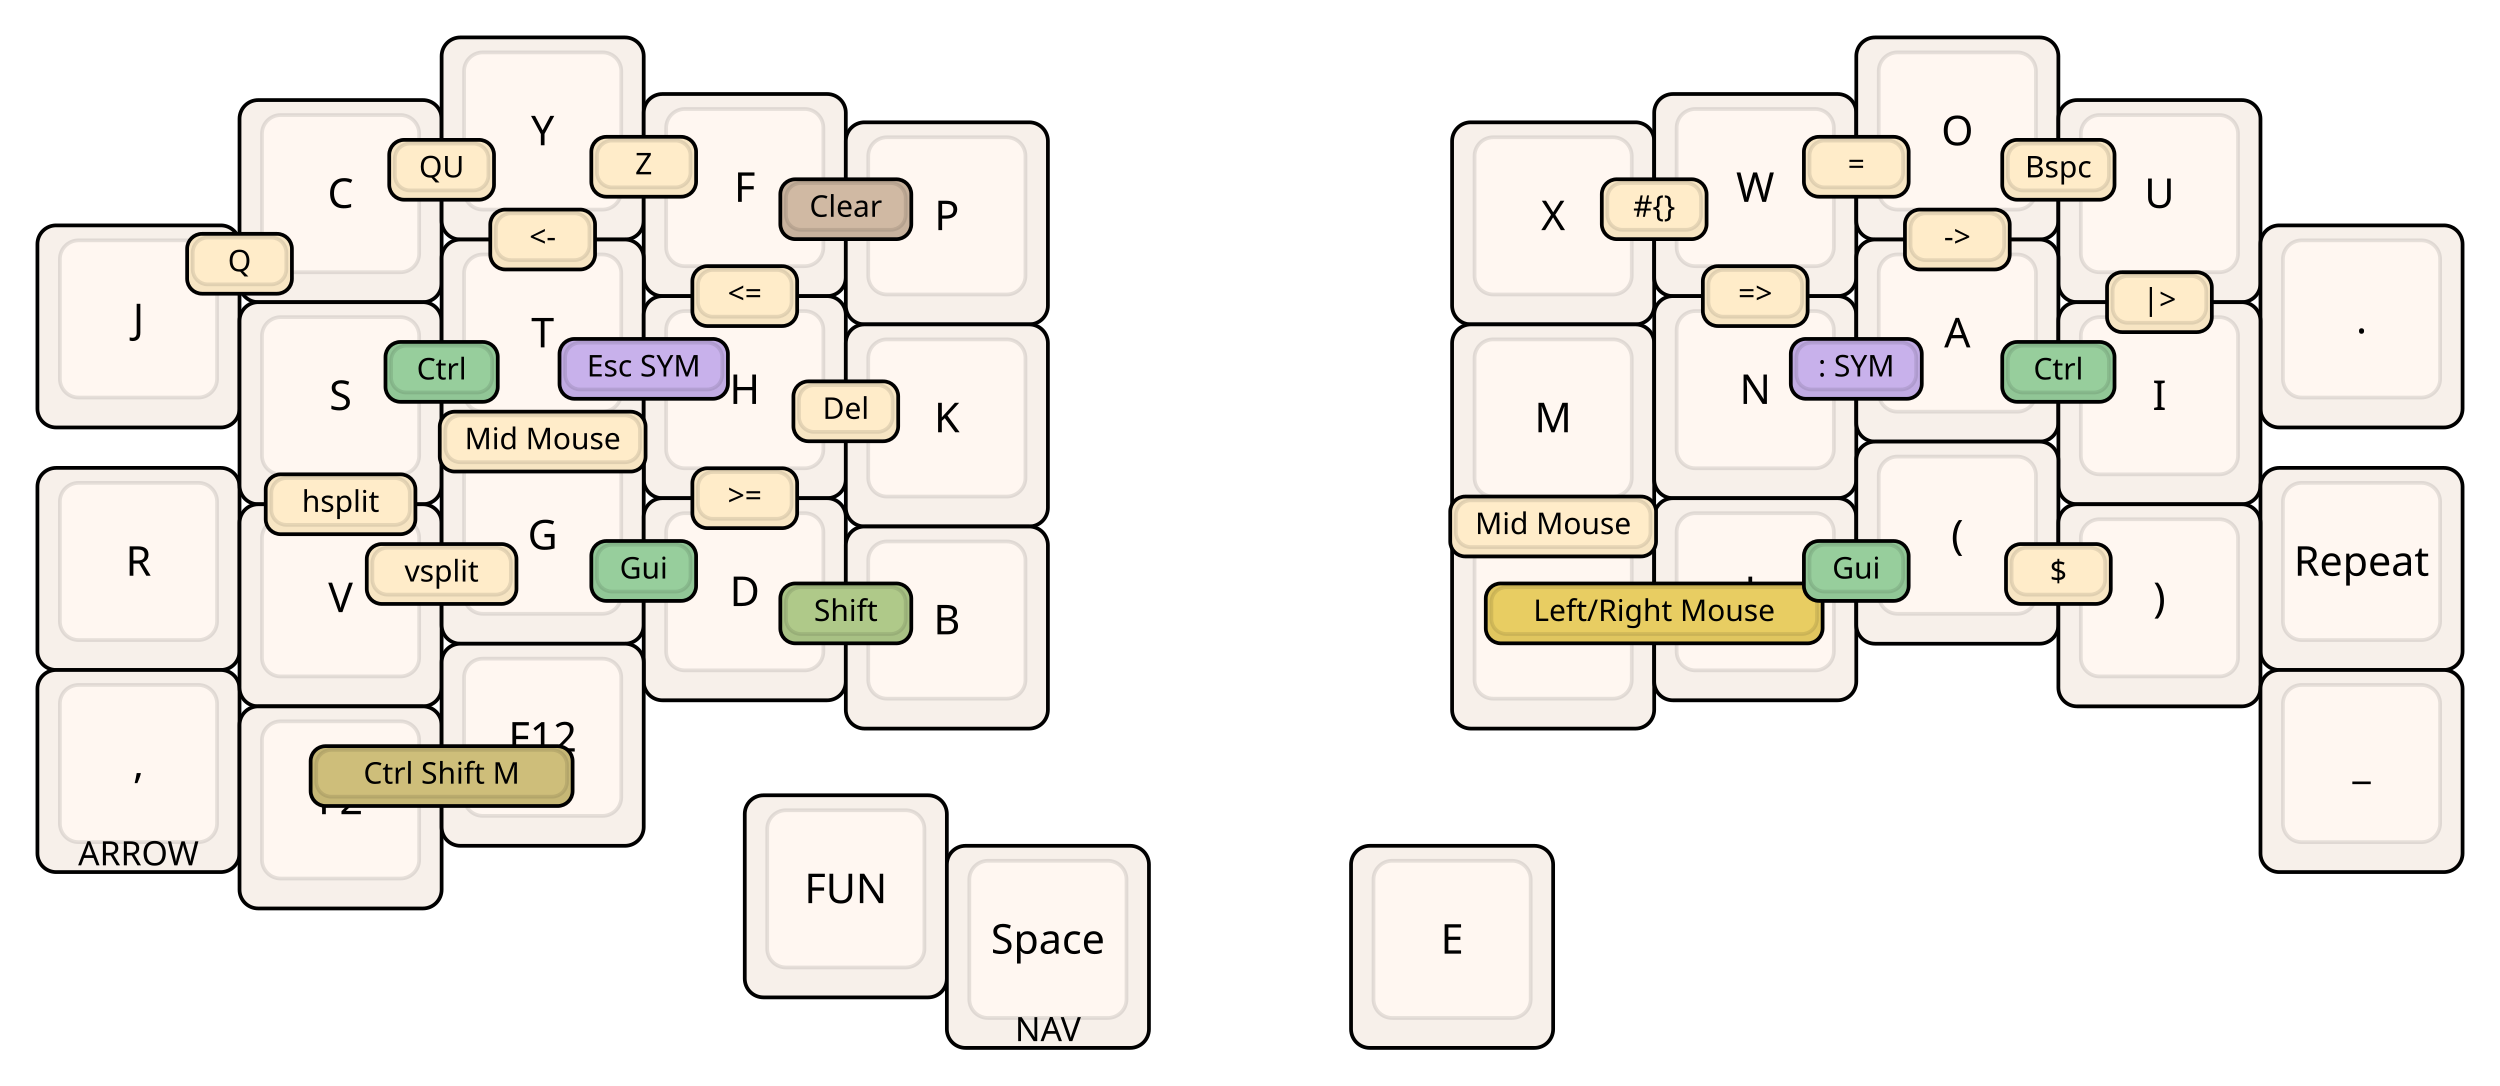
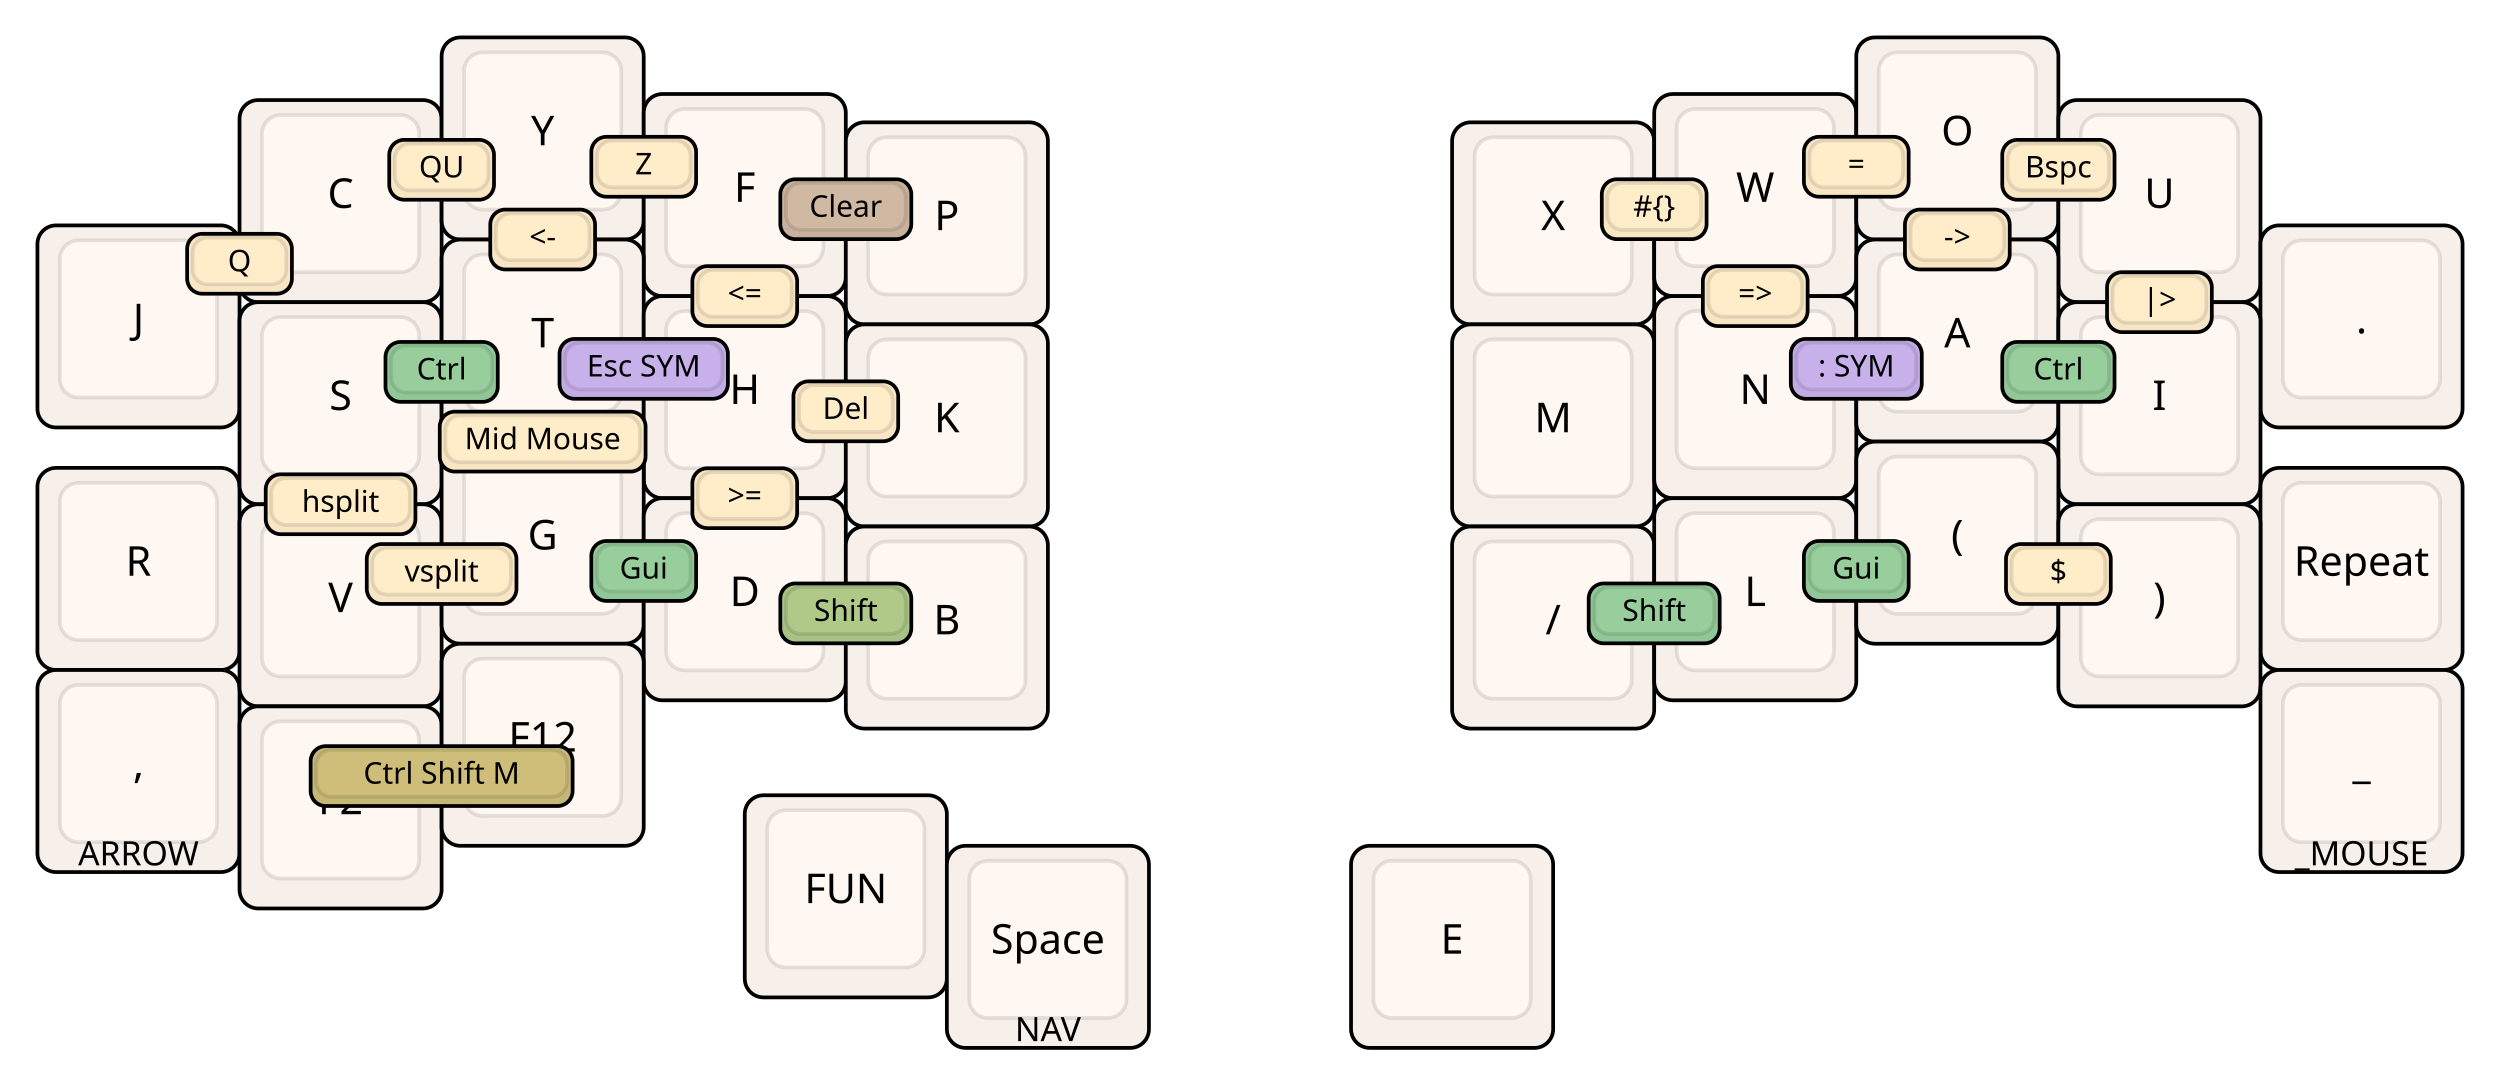
<svg xmlns="http://www.w3.org/2000/svg" width="668px" class="keymap cybershard" height="290x" viewBox="0 0 668 290">
  <style type="text/css">
    .keycap .border { stroke: black; stroke-width: 1; }
    .keycap .inner.border { stroke: rgba(0,0,0,.1); }
    .keycap { font-family: sans-serif; font-size: 11px }
    .keycap .sub { font-size: 9px }
    .combos .keycap { font-size: 8px }
  </style>
  <g class="keycap combo_background">
    <rect x="10" y="60.22" width="54" height="54" rx="5" fill="#f7f0ea" class="outer border" />
    <rect x="16" y="64.22" width="42" height="42" rx="5" fill="#fff7f1" class="inner border" />
    <text x="37" y="85.22" text-anchor="middle" dominant-baseline="middle" class="main">
      <tspan x="37" dy="0">J</tspan>
    </text>
  </g>
  <g class="keycap combo_background">
    <rect x="64" y="26.74" width="54" height="54" rx="5" fill="#f7f0ea" class="outer border" />
    <rect x="70" y="30.74" width="42" height="42" rx="5" fill="#fff7f1" class="inner border" />
    <text x="91" y="51.74" text-anchor="middle" dominant-baseline="middle" class="main">
      <tspan x="91" dy="0">C</tspan>
    </text>
  </g>
  <g class="keycap combo_background">
    <rect x="118" y="10" width="54" height="54" rx="5" fill="#f7f0ea" class="outer border" />
    <rect x="124" y="14" width="42" height="42" rx="5" fill="#fff7f1" class="inner border" />
    <text x="145" y="35" text-anchor="middle" dominant-baseline="middle" class="main">
      <tspan x="145" dy="0">Y</tspan>
    </text>
  </g>
  <g class="keycap combo_background">
    <rect x="172" y="25.12" width="54" height="54" rx="5" fill="#f7f0ea" class="outer border" />
    <rect x="178" y="29.12" width="42" height="42" rx="5" fill="#fff7f1" class="inner border" />
    <text x="199" y="50.12" text-anchor="middle" dominant-baseline="middle" class="main">
      <tspan x="199" dy="0">F</tspan>
    </text>
  </g>
  <g class="keycap combo_background">
    <rect x="226" y="32.68" width="54" height="54" rx="5" fill="#f7f0ea" class="outer border" />
    <rect x="232" y="36.68" width="42" height="42" rx="5" fill="#fff7f1" class="inner border" />
    <text x="253" y="57.68" text-anchor="middle" dominant-baseline="middle" class="main">
      <tspan x="253" dy="0">P</tspan>
    </text>
  </g>
  <g class="keycap combo_background">
    <rect x="388" y="32.68" width="54" height="54" rx="5" fill="#f7f0ea" class="outer border" />
    <rect x="394" y="36.68" width="42" height="42" rx="5" fill="#fff7f1" class="inner border" />
    <text x="415" y="57.68" text-anchor="middle" dominant-baseline="middle" class="main">
      <tspan x="415" dy="0">X</tspan>
    </text>
  </g>
  <g class="keycap combo_background">
    <rect x="442" y="25.12" width="54" height="54" rx="5" fill="#f7f0ea" class="outer border" />
    <rect x="448" y="29.12" width="42" height="42" rx="5" fill="#fff7f1" class="inner border" />
    <text x="469" y="50.12" text-anchor="middle" dominant-baseline="middle" class="main">
      <tspan x="469" dy="0">W</tspan>
    </text>
  </g>
  <g class="keycap combo_background">
    <rect x="496" y="10" width="54" height="54" rx="5" fill="#f7f0ea" class="outer border" />
    <rect x="502" y="14" width="42" height="42" rx="5" fill="#fff7f1" class="inner border" />
    <text x="523" y="35" text-anchor="middle" dominant-baseline="middle" class="main">
      <tspan x="523" dy="0">O</tspan>
    </text>
  </g>
  <g class="keycap combo_background">
    <rect x="550" y="26.74" width="54" height="54" rx="5" fill="#f7f0ea" class="outer border" />
    <rect x="556" y="30.74" width="42" height="42" rx="5" fill="#fff7f1" class="inner border" />
    <text x="577" y="51.74" text-anchor="middle" dominant-baseline="middle" class="main">
      <tspan x="577" dy="0">U</tspan>
    </text>
  </g>
  <g class="keycap combo_background">
    <rect x="604" y="60.22" width="54" height="54" rx="5" fill="#f7f0ea" class="outer border" />
    <rect x="610" y="64.22" width="42" height="42" rx="5" fill="#fff7f1" class="inner border" />
    <text x="631" y="85.22" text-anchor="middle" dominant-baseline="middle" class="main">
      <tspan x="631" dy="0">.</tspan>
    </text>
  </g>
  <g class="keycap combo_background">
    <rect x="10" y="125.02" width="54" height="54" rx="5" fill="#f7f0ea" class="outer border" />
    <rect x="16" y="129.02" width="42" height="42" rx="5" fill="#fff7f1" class="inner border" />
    <text x="37" y="150.02" text-anchor="middle" dominant-baseline="middle" class="main">
      <tspan x="37" dy="0">R</tspan>
    </text>
  </g>
  <g class="keycap combo_background">
    <rect x="64" y="80.74" width="54" height="54" rx="5" fill="#f7f0ea" class="outer border" />
    <rect x="70" y="84.74" width="42" height="42" rx="5" fill="#fff7f1" class="inner border" />
    <text x="91" y="105.74" text-anchor="middle" dominant-baseline="middle" class="main">
      <tspan x="91" dy="0">S</tspan>
    </text>
  </g>
  <g class="keycap combo_background">
    <rect x="118" y="64" width="54" height="54" rx="5" fill="#f7f0ea" class="outer border" />
    <rect x="124" y="68" width="42" height="42" rx="5" fill="#fff7f1" class="inner border" />
    <text x="145" y="89" text-anchor="middle" dominant-baseline="middle" class="main">
      <tspan x="145" dy="0">T</tspan>
    </text>
  </g>
  <g class="keycap combo_background">
    <rect x="172" y="79.12" width="54" height="54" rx="5" fill="#f7f0ea" class="outer border" />
    <rect x="178" y="83.12" width="42" height="42" rx="5" fill="#fff7f1" class="inner border" />
    <text x="199" y="104.12" text-anchor="middle" dominant-baseline="middle" class="main">
      <tspan x="199" dy="0">H</tspan>
    </text>
  </g>
  <g class="keycap combo_background">
    <rect x="226" y="86.68" width="54" height="54" rx="5" fill="#f7f0ea" class="outer border" />
    <rect x="232" y="90.68" width="42" height="42" rx="5" fill="#fff7f1" class="inner border" />
    <text x="253" y="111.68" text-anchor="middle" dominant-baseline="middle" class="main">
      <tspan x="253" dy="0">K</tspan>
    </text>
  </g>
  <g class="keycap combo_background">
    <rect x="388" y="86.68" width="54" height="54" rx="5" fill="#f7f0ea" class="outer border" />
    <rect x="394" y="90.68" width="42" height="42" rx="5" fill="#fff7f1" class="inner border" />
    <text x="415" y="111.68" text-anchor="middle" dominant-baseline="middle" class="main">
      <tspan x="415" dy="0">M</tspan>
    </text>
  </g>
  <g class="keycap combo_background">
    <rect x="442" y="79.12" width="54" height="54" rx="5" fill="#f7f0ea" class="outer border" />
    <rect x="448" y="83.12" width="42" height="42" rx="5" fill="#fff7f1" class="inner border" />
    <text x="469" y="104.12" text-anchor="middle" dominant-baseline="middle" class="main">
      <tspan x="469" dy="0">N</tspan>
    </text>
  </g>
  <g class="keycap combo_background">
    <rect x="496" y="64" width="54" height="54" rx="5" fill="#f7f0ea" class="outer border" />
    <rect x="502" y="68" width="42" height="42" rx="5" fill="#fff7f1" class="inner border" />
    <text x="523" y="89" text-anchor="middle" dominant-baseline="middle" class="main">
      <tspan x="523" dy="0">A</tspan>
    </text>
  </g>
  <g class="keycap combo_background">
    <rect x="550" y="80.74" width="54" height="54" rx="5" fill="#f7f0ea" class="outer border" />
    <rect x="556" y="84.74" width="42" height="42" rx="5" fill="#fff7f1" class="inner border" />
    <text x="577" y="105.74" text-anchor="middle" dominant-baseline="middle" class="main">
      <tspan x="577" dy="0">I</tspan>
    </text>
  </g>
  <g class="keycap combo_background">
    <rect x="604" y="125.02" width="54" height="54" rx="5" fill="#f7f0ea" class="outer border" />
    <rect x="610" y="129.02" width="42" height="42" rx="5" fill="#fff7f1" class="inner border" />
    <text x="631" y="150.02" text-anchor="middle" dominant-baseline="middle" class="main">
      <tspan x="631" dy="0">Repeat</tspan>
    </text>
  </g>
  <g class="keycap combo_background">
    <rect x="10" y="179.02" width="54" height="54" rx="5" fill="#f7f0ea" class="outer border" />
    <rect x="16" y="183.02" width="42" height="42" rx="5" fill="#fff7f1" class="inner border" />
    <text x="37" y="204.02" text-anchor="middle" dominant-baseline="middle" class="main">
      <tspan x="37" dy="0">,</tspan>
    </text>
    <text x="37" y="231.22" text-anchor="middle" class="sub">ARROW</text>
  </g>
  <g class="keycap combo_background">
    <rect x="64" y="134.74" width="54" height="54" rx="5" fill="#f7f0ea" class="outer border" />
    <rect x="70" y="138.74" width="42" height="42" rx="5" fill="#fff7f1" class="inner border" />
    <text x="91" y="159.74" text-anchor="middle" dominant-baseline="middle" class="main">
      <tspan x="91" dy="0">V</tspan>
    </text>
  </g>
  <g class="keycap combo_background">
    <rect x="118" y="118" width="54" height="54" rx="5" fill="#f7f0ea" class="outer border" />
    <rect x="124" y="122" width="42" height="42" rx="5" fill="#fff7f1" class="inner border" />
    <text x="145" y="143" text-anchor="middle" dominant-baseline="middle" class="main">
      <tspan x="145" dy="0">G</tspan>
    </text>
  </g>
  <g class="keycap combo_background">
    <rect x="172" y="133.12" width="54" height="54" rx="5" fill="#f7f0ea" class="outer border" />
    <rect x="178" y="137.12" width="42" height="42" rx="5" fill="#fff7f1" class="inner border" />
    <text x="199" y="158.12" text-anchor="middle" dominant-baseline="middle" class="main">
      <tspan x="199" dy="0">D</tspan>
    </text>
  </g>
  <g class="keycap combo_background">
    <rect x="226" y="140.68" width="54" height="54" rx="5" fill="#f7f0ea" class="outer border" />
    <rect x="232" y="144.68" width="42" height="42" rx="5" fill="#fff7f1" class="inner border" />
    <text x="253" y="165.68" text-anchor="middle" dominant-baseline="middle" class="main">
      <tspan x="253" dy="0">B</tspan>
    </text>
  </g>
  <g class="keycap combo_background">
    <rect x="388" y="140.68" width="54" height="54" rx="5" fill="#f7f0ea" class="outer border" />
    <rect x="394" y="144.68" width="42" height="42" rx="5" fill="#fff7f1" class="inner border" />
    <text x="415" y="165.68" text-anchor="middle" dominant-baseline="middle" class="main">
      <tspan x="415" dy="0">/</tspan>
    </text>
  </g>
  <g class="keycap combo_background">
    <rect x="442" y="133.12" width="54" height="54" rx="5" fill="#f7f0ea" class="outer border" />
    <rect x="448" y="137.12" width="42" height="42" rx="5" fill="#fff7f1" class="inner border" />
    <text x="469" y="158.12" text-anchor="middle" dominant-baseline="middle" class="main">
      <tspan x="469" dy="0">L</tspan>
    </text>
  </g>
  <g class="keycap combo_background">
    <rect x="496" y="118" width="54" height="54" rx="5" fill="#f7f0ea" class="outer border" />
    <rect x="502" y="122" width="42" height="42" rx="5" fill="#fff7f1" class="inner border" />
    <text x="523" y="143" text-anchor="middle" dominant-baseline="middle" class="main">
      <tspan x="523" dy="0">(</tspan>
    </text>
  </g>
  <g class="keycap combo_background">
    <rect x="550" y="134.74" width="54" height="54" rx="5" fill="#f7f0ea" class="outer border" />
    <rect x="556" y="138.74" width="42" height="42" rx="5" fill="#fff7f1" class="inner border" />
    <text x="577" y="159.74" text-anchor="middle" dominant-baseline="middle" class="main">
      <tspan x="577" dy="0">)</tspan>
    </text>
  </g>
  <g class="keycap combo_background">
    <rect x="604" y="179.02" width="54" height="54" rx="5" fill="#f7f0ea" class="outer border" />
    <rect x="610" y="183.02" width="42" height="42" rx="5" fill="#fff7f1" class="inner border" />
    <text x="631" y="204.02" text-anchor="middle" dominant-baseline="middle" class="main">
      <tspan x="631" dy="0">_</tspan>
    </text>
+     <text x="631" y="231.22" text-anchor="middle" class="sub">_MOUSE</text>
  </g>
  <g class="keycap combo_background">
    <rect x="64" y="188.74" width="54" height="54" rx="5" fill="#f7f0ea" class="outer border" />
    <rect x="70" y="192.74" width="42" height="42" rx="5" fill="#fff7f1" class="inner border" />
    <text x="91" y="213.74" text-anchor="middle" dominant-baseline="middle" class="main">
      <tspan x="91" dy="0">F2</tspan>
    </text>
  </g>
  <g class="keycap combo_background">
    <rect x="118" y="172" width="54" height="54" rx="5" fill="#f7f0ea" class="outer border" />
    <rect x="124" y="176" width="42" height="42" rx="5" fill="#fff7f1" class="inner border" />
    <text x="145" y="197" text-anchor="middle" dominant-baseline="middle" class="main">
      <tspan x="145" dy="0">F12</tspan>
    </text>
  </g>
  <g class="keycap combo_background">
    <rect x="199" y="212.5" width="54" height="54" rx="5" fill="#f7f0ea" class="outer border" />
    <rect x="205" y="216.5" width="42" height="42" rx="5" fill="#fff7f1" class="inner border" />
    <text x="226" y="237.5" text-anchor="middle" dominant-baseline="middle" class="main">
      <tspan x="226" dy="0">FUN</tspan>
    </text>
  </g>
  <g class="keycap combo_background">
    <rect x="253" y="226" width="54" height="54" rx="5" fill="#f7f0ea" class="outer border" />
    <rect x="259" y="230" width="42" height="42" rx="5" fill="#fff7f1" class="inner border" />
    <text x="280" y="251" text-anchor="middle" dominant-baseline="middle" class="main">
      <tspan x="280" dy="0">Space</tspan>
    </text>
    <text x="280" y="278.2" text-anchor="middle" class="sub">NAV</text>
  </g>
  <g class="keycap combo_background">
    <rect x="361" y="226" width="54" height="54" rx="5" fill="#f7f0ea" class="outer border" />
    <rect x="367" y="230" width="42" height="42" rx="5" fill="#fff7f1" class="inner border" />
    <text x="388" y="251" text-anchor="middle" dominant-baseline="middle" class="main">
      <tspan x="388" dy="0">E</tspan>
    </text>
  </g>
  <g class="combos">
    <g class="keycap default">
      <rect x="50" y="62.48" width="28" height="16" rx="4" fill="#f7e5c3" class="outer border" />
      <rect x="51.5" y="63.48" width="25" height="12.5" rx="4" fill="#ffecc9" class="inner border" />
      <text x="64" y="69.73" text-anchor="middle" dominant-baseline="middle" class="main">
        <tspan x="64" dy="0">Q</tspan>
      </text>
    </g>
    <g class="keycap default">
      <rect x="104" y="37.37" width="28" height="16" rx="4" fill="#f7e5c3" class="outer border" />
      <rect x="105.5" y="38.37" width="25" height="12.5" rx="4" fill="#ffecc9" class="inner border" />
      <text x="118" y="44.62" text-anchor="middle" dominant-baseline="middle" class="main">
        <tspan x="118" dy="0">QU</tspan>
      </text>
    </g>
    <g class="keycap default">
      <rect x="158" y="36.56" width="28" height="16" rx="4" fill="#f7e5c3" class="outer border" />
      <rect x="159.5" y="37.56" width="25" height="12.5" rx="4" fill="#ffecc9" class="inner border" />
      <text x="172" y="43.81" text-anchor="middle" dominant-baseline="middle" class="main">
        <tspan x="172" dy="0">Z</tspan>
      </text>
    </g>
    <g class="keycap management">
      <rect x="208.5" y="47.9" width="35" height="16" rx="4" fill="#c8b29d" class="outer border" />
      <rect x="210" y="48.9" width="32" height="12.5" rx="4" fill="#d0b9a3" class="inner border" />
      <text x="226" y="55.15" text-anchor="middle" dominant-baseline="middle" class="main">
        <tspan x="226" dy="0">Clear</tspan>
      </text>
    </g>
    <g class="keycap default">
      <rect x="428" y="47.9" width="28" height="16" rx="4" fill="#f7e5c3" class="outer border" />
      <rect x="429.5" y="48.9" width="25" height="12.5" rx="4" fill="#ffecc9" class="inner border" />
      <text x="442" y="55.15" text-anchor="middle" dominant-baseline="middle" class="main">
        <tspan x="442" dy="0">#{}</tspan>
      </text>
    </g>
    <g class="keycap default">
      <rect x="482" y="36.56" width="28" height="16" rx="4" fill="#f7e5c3" class="outer border" />
      <rect x="483.5" y="37.56" width="25" height="12.5" rx="4" fill="#ffecc9" class="inner border" />
      <text x="496" y="43.81" text-anchor="middle" dominant-baseline="middle" class="main">
        <tspan x="496" dy="0">=</tspan>
      </text>
    </g>
    <g class="keycap default">
      <rect x="535" y="37.37" width="30" height="16" rx="4" fill="#f7e5c3" class="outer border" />
      <rect x="536.5" y="38.37" width="27" height="12.5" rx="4" fill="#ffecc9" class="inner border" />
      <text x="550" y="44.62" text-anchor="middle" dominant-baseline="middle" class="main">
        <tspan x="550" dy="0">Bspc</tspan>
      </text>
    </g>
    <g class="keycap mod1">
      <rect x="103" y="91.37" width="30" height="16" rx="4" fill="#91c696" class="outer border" />
      <rect x="104.5" y="92.37" width="27" height="12.5" rx="4" fill="#97ce9c" class="inner border" />
      <text x="118" y="98.62" text-anchor="middle" dominant-baseline="middle" class="main">
        <tspan x="118" dy="0">Ctrl</tspan>
      </text>
    </g>
    <g class="keycap layer_down">
      <rect x="149.5" y="90.56" width="45" height="16" rx="4" fill="#c1abe3" class="outer border" />
      <rect x="151" y="91.56" width="42" height="12.5" rx="4" fill="#c8b1eb" class="inner border" />
      <text x="172" y="97.81" text-anchor="middle" dominant-baseline="middle" class="main">
        <tspan x="172" dy="0">Esc SYM</tspan>
      </text>
    </g>
    <g class="keycap default">
      <rect x="212" y="101.9" width="28" height="16" rx="4" fill="#f7e5c3" class="outer border" />
      <rect x="213.5" y="102.9" width="25" height="12.5" rx="4" fill="#ffecc9" class="inner border" />
      <text x="226" y="109.15" text-anchor="middle" dominant-baseline="middle" class="main">
        <tspan x="226" dy="0">Del</tspan>
      </text>
    </g>
    <g class="keycap layer_down">
      <rect x="478.5" y="90.56" width="35" height="16" rx="4" fill="#c1abe3" class="outer border" />
      <rect x="480" y="91.56" width="32" height="12.5" rx="4" fill="#c8b1eb" class="inner border" />
      <text x="496" y="97.81" text-anchor="middle" dominant-baseline="middle" class="main">
        <tspan x="496" dy="0">: SYM</tspan>
      </text>
    </g>
    <g class="keycap mod1">
      <rect x="535" y="91.37" width="30" height="16" rx="4" fill="#91c696" class="outer border" />
      <rect x="536.5" y="92.37" width="27" height="12.5" rx="4" fill="#97ce9c" class="inner border" />
      <text x="550" y="98.62" text-anchor="middle" dominant-baseline="middle" class="main">
        <tspan x="550" dy="0">Ctrl</tspan>
      </text>
    </g>
    <g class="keycap default">
      <rect x="98" y="145.37" width="40" height="16" rx="4" fill="#f7e5c3" class="outer border" />
      <rect x="99.5" y="146.37" width="37" height="12.5" rx="4" fill="#ffecc9" class="inner border" />
      <text x="118" y="152.62" text-anchor="middle" dominant-baseline="middle" class="main">
        <tspan x="118" dy="0">vsplit</tspan>
      </text>
    </g>
    <g class="keycap mod1">
      <rect x="158" y="144.56" width="28" height="16" rx="4" fill="#91c696" class="outer border" />
      <rect x="159.5" y="145.56" width="25" height="12.5" rx="4" fill="#97ce9c" class="inner border" />
      <text x="172" y="151.81" text-anchor="middle" dominant-baseline="middle" class="main">
        <tspan x="172" dy="0">Gui</tspan>
      </text>
    </g>
    <g class="keycap mod_down">
      <rect x="208.5" y="155.9" width="35" height="16" rx="4" fill="#a8c184" class="outer border" />
      <rect x="210" y="156.9" width="32" height="12.5" rx="4" fill="#afc989" class="inner border" />
      <text x="226" y="163.15" text-anchor="middle" dominant-baseline="middle" class="main">
        <tspan x="226" dy="0">Shift</tspan>
      </text>
    </g>
-     <g class="keycap special">
-       <rect x="397" y="155.9" width="90" height="16" rx="4" fill="#e0c65f" class="outer border" />
-       <rect x="398.5" y="156.9" width="87" height="12.5" rx="4" fill="#e8cd62" class="inner border" />
+     <g class="keycap mod1">
+       <rect x="424.5" y="155.9" width="35" height="16" rx="4" fill="#91c696" class="outer border" />
+       <rect x="426" y="156.9" width="32" height="12.5" rx="4" fill="#97ce9c" class="inner border" />
      <text x="442" y="163.15" text-anchor="middle" dominant-baseline="middle" class="main">
-         <tspan x="442" dy="0">Left/Right Mouse</tspan>
+         <tspan x="442" dy="0">Shift</tspan>
      </text>
    </g>
    <g class="keycap mod1">
      <rect x="482" y="144.56" width="28" height="16" rx="4" fill="#91c696" class="outer border" />
      <rect x="483.5" y="145.56" width="25" height="12.5" rx="4" fill="#97ce9c" class="inner border" />
      <text x="496" y="151.81" text-anchor="middle" dominant-baseline="middle" class="main">
        <tspan x="496" dy="0">Gui</tspan>
      </text>
    </g>
    <g class="keycap default">
      <rect x="536" y="145.37" width="28" height="16" rx="4" fill="#f7e5c3" class="outer border" />
      <rect x="537.5" y="146.37" width="25" height="12.5" rx="4" fill="#ffecc9" class="inner border" />
      <text x="550" y="152.62" text-anchor="middle" dominant-baseline="middle" class="main">
        <tspan x="550" dy="0">$</tspan>
      </text>
    </g>
    <g class="keycap mod_implicit">
      <rect x="83" y="199.37" width="70" height="16" rx="4" fill="#c6b775" class="outer border" />
      <rect x="84.5" y="200.37" width="67" height="12.5" rx="4" fill="#cebe7a" class="inner border" />
      <text x="118" y="206.62" text-anchor="middle" dominant-baseline="middle" class="main">
        <tspan x="118" dy="0">Ctrl Shift M</tspan>
      </text>
    </g>
    <g class="keycap default">
      <rect x="131" y="56" width="28" height="16" rx="4" fill="#f7e5c3" class="outer border" />
      <rect x="132.5" y="57" width="25" height="12.5" rx="4" fill="#ffecc9" class="inner border" />
      <text x="145" y="63.25" text-anchor="middle" dominant-baseline="middle" class="main">
        <tspan x="145" dy="0">&lt;-</tspan>
      </text>
    </g>
    <g class="keycap default">
      <rect x="185" y="71.12" width="28" height="16" rx="4" fill="#f7e5c3" class="outer border" />
      <rect x="186.5" y="72.12" width="25" height="12.5" rx="4" fill="#ffecc9" class="inner border" />
      <text x="199" y="78.37" text-anchor="middle" dominant-baseline="middle" class="main">
        <tspan x="199" dy="0">&lt;=</tspan>
      </text>
    </g>
    <g class="keycap default">
      <rect x="455" y="71.12" width="28" height="16" rx="4" fill="#f7e5c3" class="outer border" />
      <rect x="456.5" y="72.12" width="25" height="12.5" rx="4" fill="#ffecc9" class="inner border" />
      <text x="469" y="78.37" text-anchor="middle" dominant-baseline="middle" class="main">
        <tspan x="469" dy="0">=&gt;</tspan>
      </text>
    </g>
    <g class="keycap default">
      <rect x="509" y="56" width="28" height="16" rx="4" fill="#f7e5c3" class="outer border" />
      <rect x="510.5" y="57" width="25" height="12.5" rx="4" fill="#ffecc9" class="inner border" />
      <text x="523" y="63.25" text-anchor="middle" dominant-baseline="middle" class="main">
        <tspan x="523" dy="0">-&gt;</tspan>
      </text>
    </g>
    <g class="keycap default">
      <rect x="563" y="72.74" width="28" height="16" rx="4" fill="#f7e5c3" class="outer border" />
      <rect x="564.5" y="73.74" width="25" height="12.5" rx="4" fill="#ffecc9" class="inner border" />
      <text x="577" y="79.99" text-anchor="middle" dominant-baseline="middle" class="main">
        <tspan x="577" dy="0">|&gt;</tspan>
      </text>
    </g>
    <g class="keycap default">
      <rect x="71" y="126.74" width="40" height="16" rx="4" fill="#f7e5c3" class="outer border" />
      <rect x="72.5" y="127.74" width="37" height="12.5" rx="4" fill="#ffecc9" class="inner border" />
      <text x="91" y="133.99" text-anchor="middle" dominant-baseline="middle" class="main">
        <tspan x="91" dy="0">hsplit</tspan>
      </text>
    </g>
    <g class="keycap default">
      <rect x="117.5" y="110" width="55" height="16" rx="4" fill="#f7e5c3" class="outer border" />
      <rect x="119" y="111" width="52" height="12.5" rx="4" fill="#ffecc9" class="inner border" />
      <text x="145" y="117.25" text-anchor="middle" dominant-baseline="middle" class="main">
        <tspan x="145" dy="0">Mid Mouse</tspan>
      </text>
    </g>
    <g class="keycap default">
      <rect x="185" y="125.12" width="28" height="16" rx="4" fill="#f7e5c3" class="outer border" />
      <rect x="186.5" y="126.12" width="25" height="12.5" rx="4" fill="#ffecc9" class="inner border" />
      <text x="199" y="132.37" text-anchor="middle" dominant-baseline="middle" class="main">
        <tspan x="199" dy="0">&gt;=</tspan>
      </text>
    </g>
-     <g class="keycap default">
-       <rect x="387.5" y="132.68" width="55" height="16" rx="4" fill="#f7e5c3" class="outer border" />
-       <rect x="389" y="133.68" width="52" height="12.5" rx="4" fill="#ffecc9" class="inner border" />
-       <text x="415" y="139.93" text-anchor="middle" dominant-baseline="middle" class="main">
-         <tspan x="415" dy="0">Mid Mouse</tspan>
-       </text>
-     </g>
  </g>
</svg>
